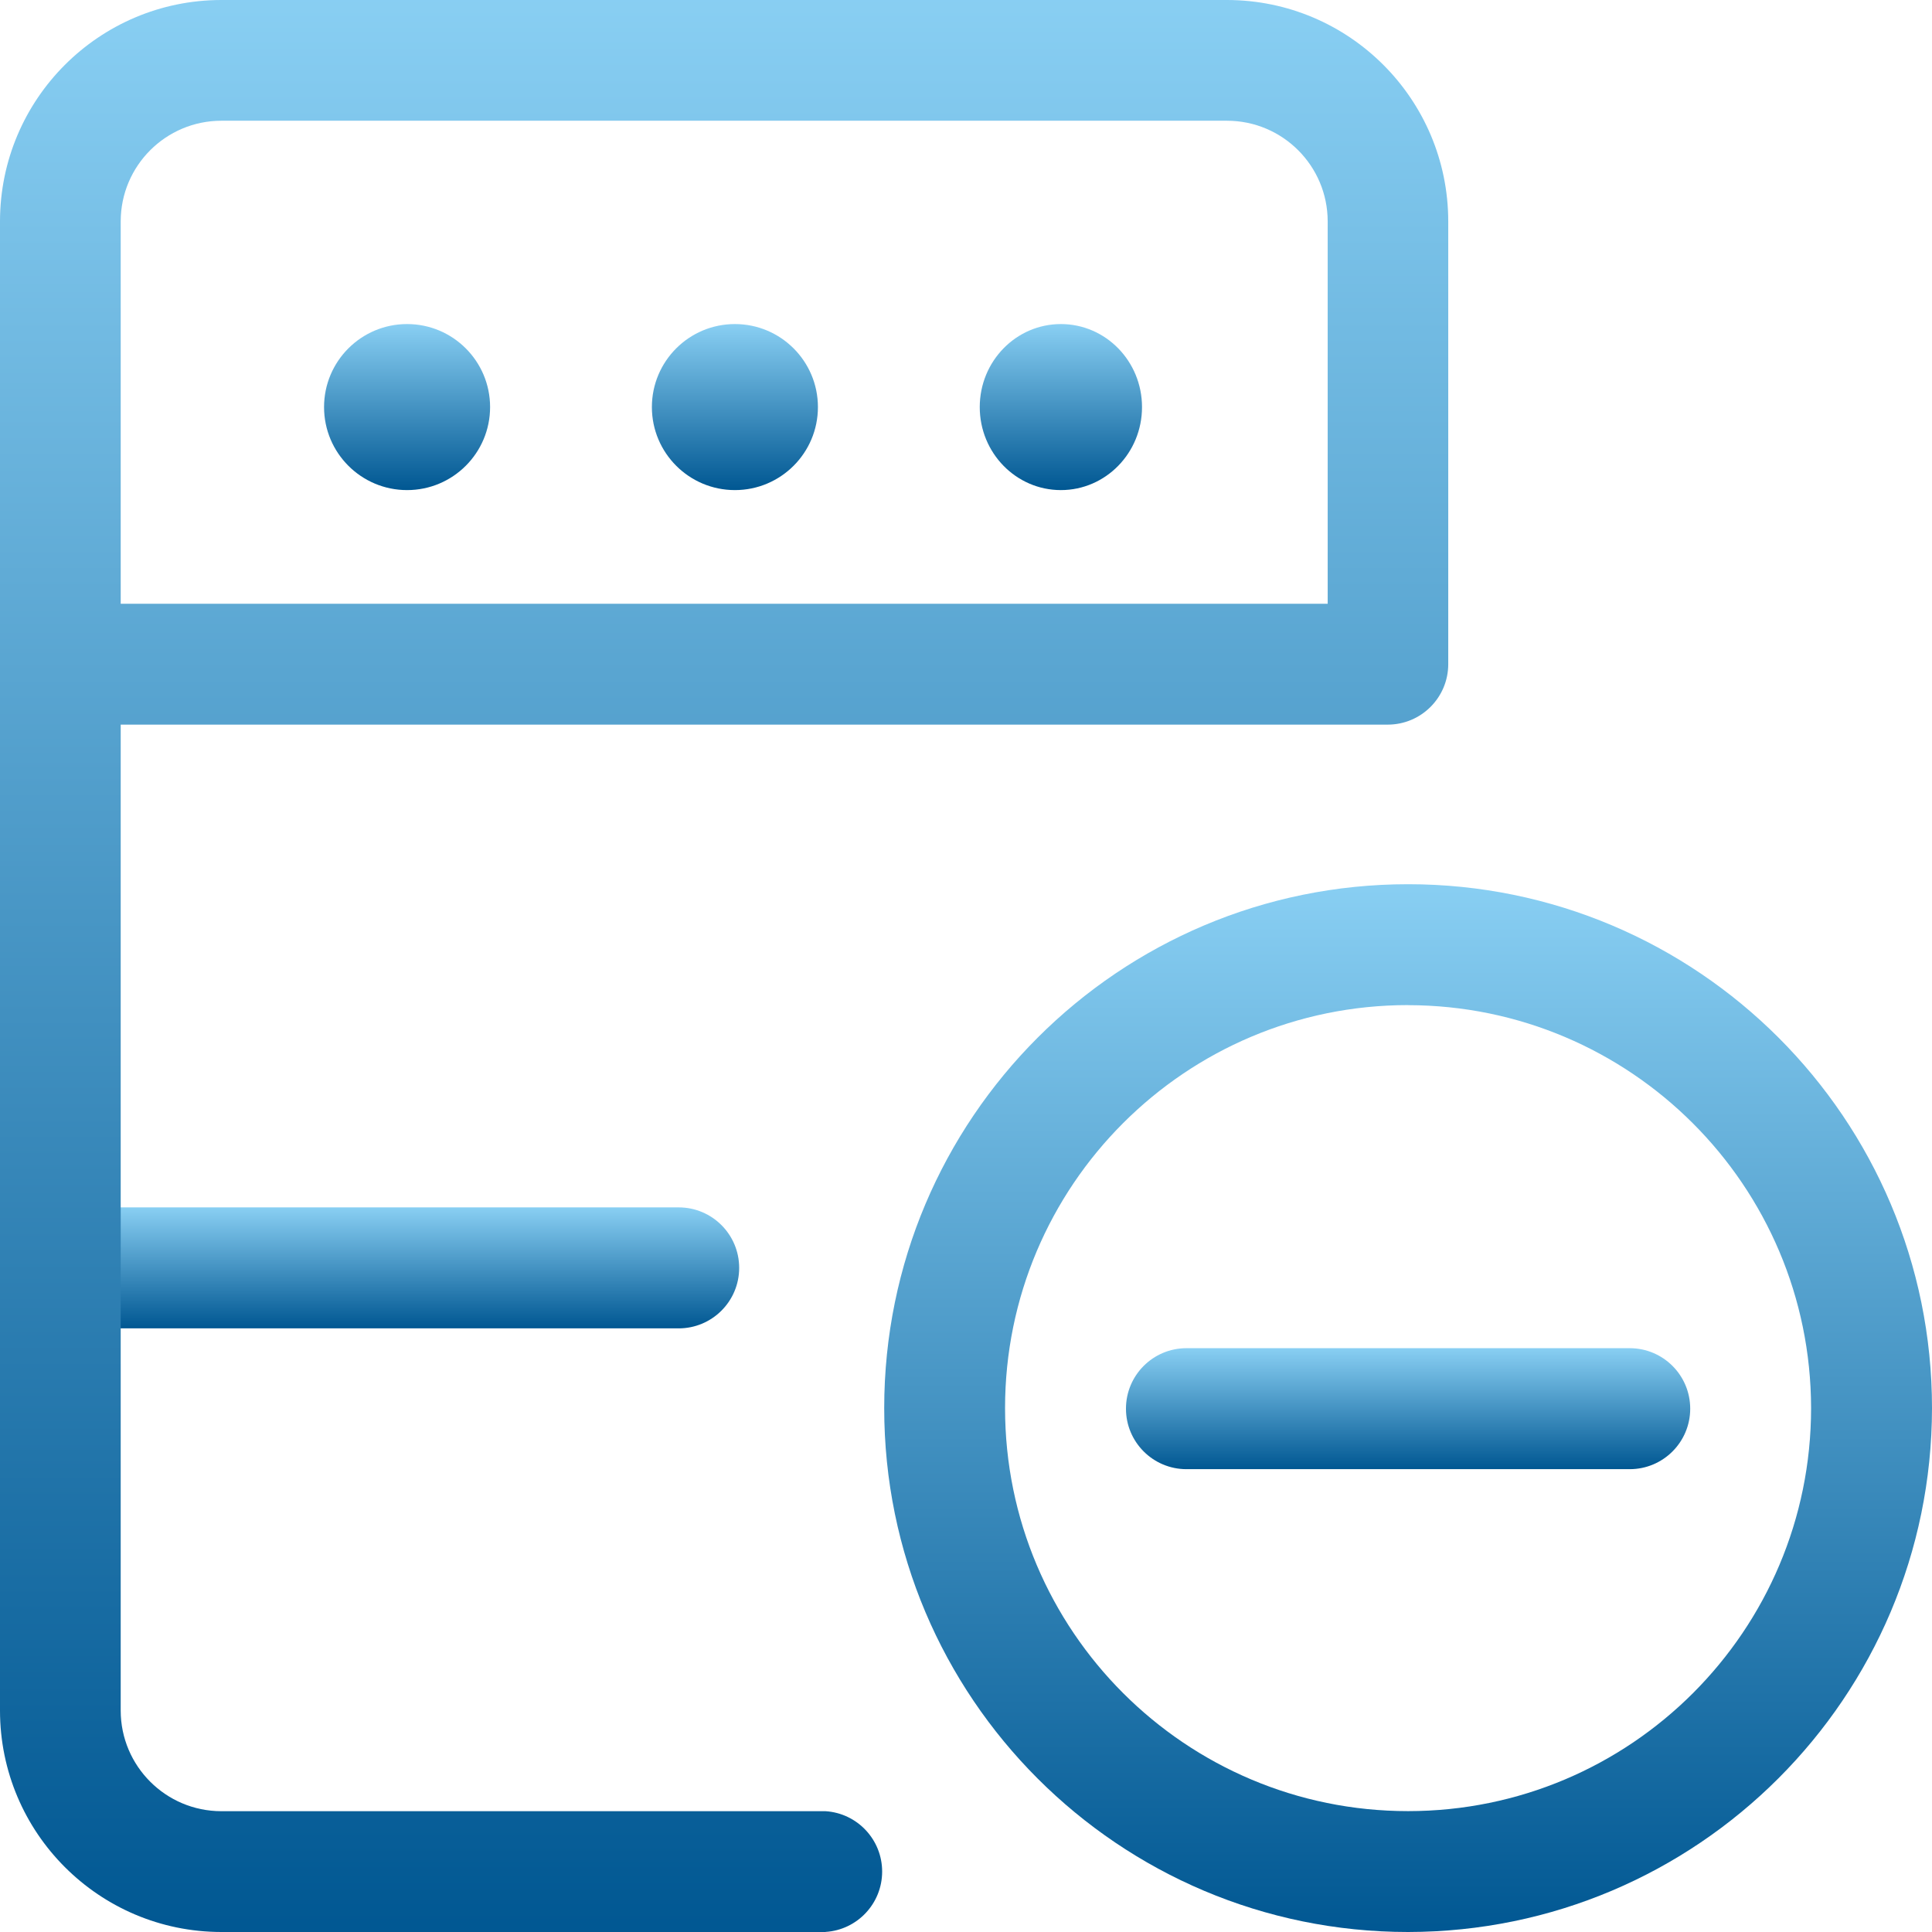
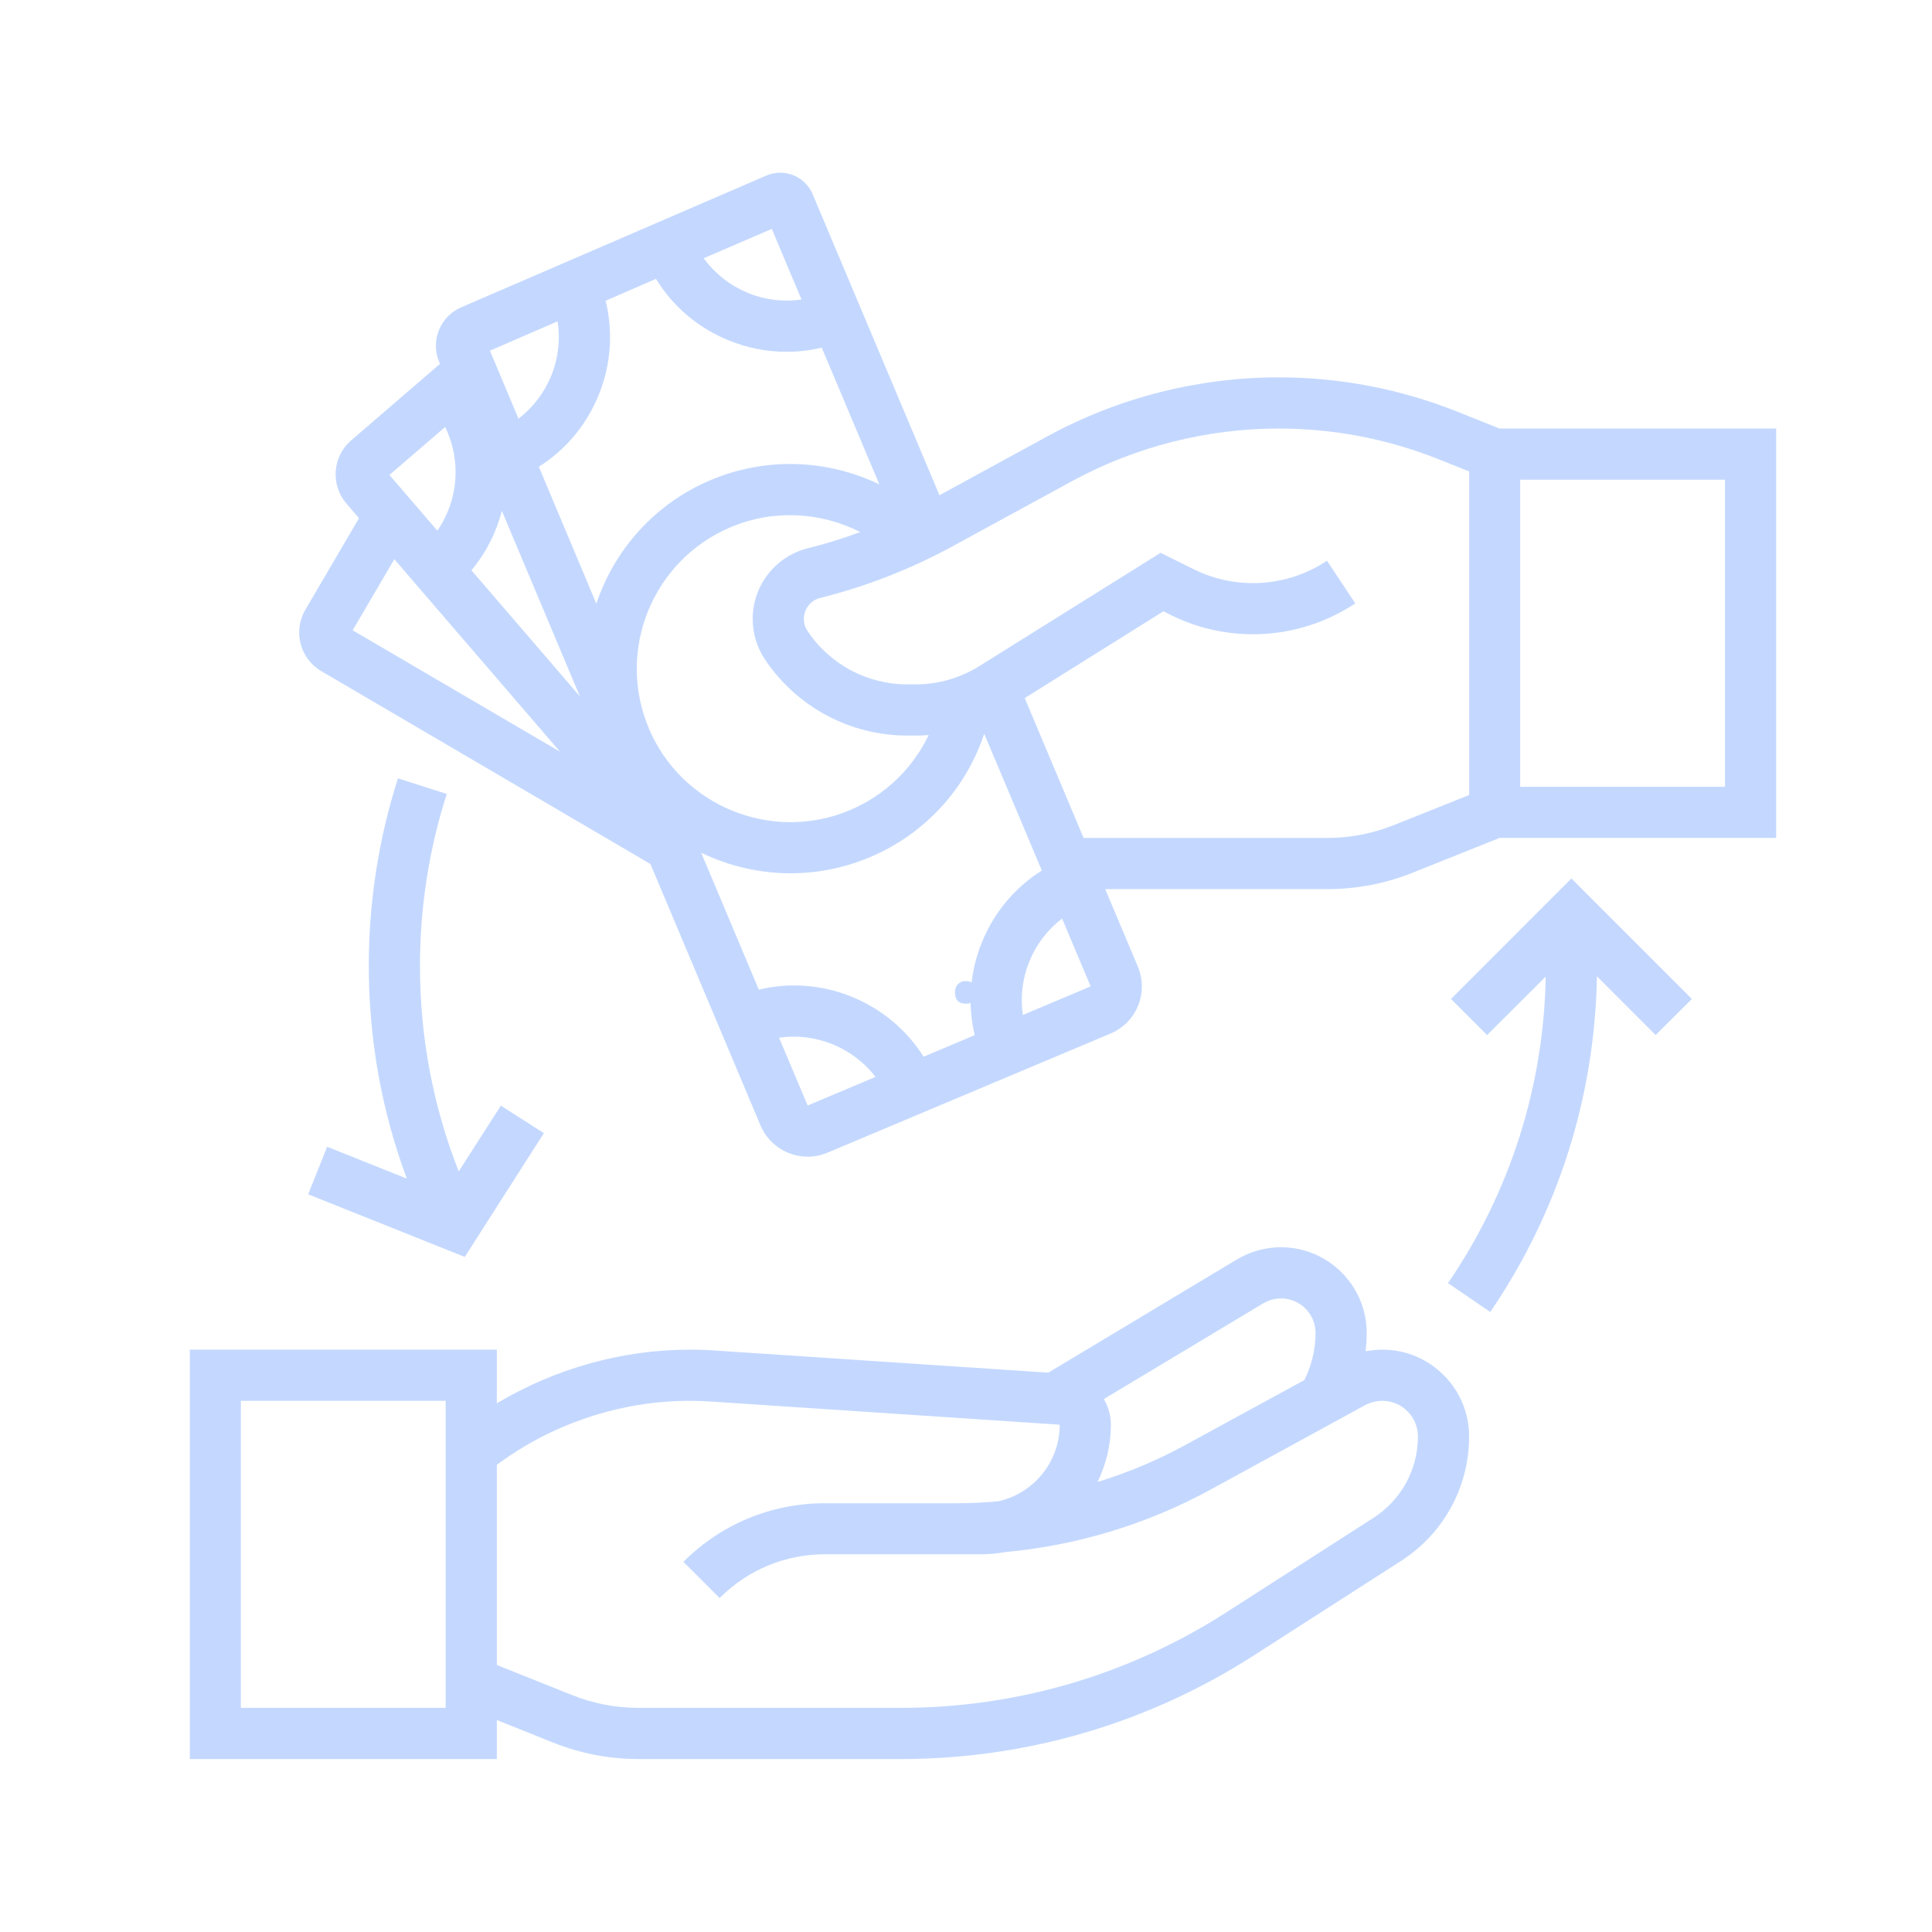
- <svg xmlns="http://www.w3.org/2000/svg" id="services4" width="54.295" height="54.295" viewBox="0 0 54.295 54.295">
+ <svg xmlns="http://www.w3.org/2000/svg" width="80" zoomAndPan="magnify" viewBox="0 0 60 60" height="80" preserveAspectRatio="xMidYMid meet" version="1.0">
  <defs>
-     <linearGradient id="linear-gradient" x1="0.5" x2="0.5" y2="1" gradientUnits="objectBoundingBox">
-       <stop offset="0" stop-color="#89CFF3" />
-       <stop offset="1" stop-color="#005792" />
-     </linearGradient>
+     <g />
+     <clipPath id="a06f5c1615">
+       <path d="M 5.895 38 L 46 38 L 46 54.863 L 5.895 54.863 Z M 5.895 38 " clip-rule="nonzero" />
+     </clipPath>
+     <clipPath id="364bc382c6">
+       <path d="M 9 5.363 L 55.395 5.363 L 55.395 36 L 9 36 Z M 9 5.363 " clip-rule="nonzero" />
+     </clipPath>
  </defs>
-   <path id="Path_74" data-name="Path 74" d="M25.723,40.447A14.723,14.723,0,1,1,40.447,25.723,14.74,14.74,0,0,1,25.723,40.447Zm0-26.049A11.326,11.326,0,1,0,37.049,25.723,11.339,11.339,0,0,0,25.723,14.4Z" transform="translate(13.848 13.848)" fill="url(#linear-gradient)" />
-   <path id="Path_75" data-name="Path 75" d="M28.157,20.148H15.7a1.7,1.7,0,0,1,0-3.4H28.157a1.7,1.7,0,0,1,0,3.4Z" transform="translate(17.643 21.14)" fill="url(#linear-gradient)" />
-   <path id="Path_76" data-name="Path 76" d="M18.44,18.4H2.2a1.7,1.7,0,1,1,0-3.4H18.44a1.7,1.7,0,1,1,0,3.4Z" transform="translate(0.633 18.931)" fill="url(#linear-gradient)" />
-   <ellipse id="Ellipse_5" data-name="Ellipse 5" cx="2.28" cy="2.333" rx="2.28" ry="2.333" transform="translate(27.534 9.107)" fill="url(#linear-gradient)" />
-   <circle id="Ellipse_6" data-name="Ellipse 6" cx="2.333" cy="2.333" r="2.333" transform="translate(18.32 9.107)" fill="url(#linear-gradient)" />
-   <circle id="Ellipse_7" data-name="Ellipse 7" cx="2.333" cy="2.333" r="2.333" transform="translate(9.107 9.107)" fill="url(#linear-gradient)" />
-   <path id="Path_77" data-name="Path 77" d="M23.2,54.295H6.219A6.225,6.225,0,0,1,0,48.074V6.221A6.225,6.225,0,0,1,6.219,0H34.485A6.225,6.225,0,0,1,40.7,6.221V18.664a1.7,1.7,0,0,1-1.7,1.7H3.392V48.074A2.831,2.831,0,0,0,6.219,50.9H23.2a1.7,1.7,0,0,1,0,3.393ZM3.392,16.967h33.92V6.221a2.831,2.831,0,0,0-2.827-2.828H6.219A2.831,2.831,0,0,0,3.392,6.221Z" transform="translate(0)" fill="url(#linear-gradient)" />
+   <g clip-path="url(#a06f5c1615)">
+     <path fill="#c4d8ff" d="M 42.93 41.914 C 42.754 41.914 42.582 41.934 42.41 41.965 C 42.43 41.777 42.445 41.586 42.445 41.398 C 42.445 39.93 41.25 38.734 39.785 38.734 C 39.301 38.734 38.828 38.867 38.414 39.113 L 32.555 42.629 L 22.199 41.941 C 21.941 41.922 21.68 41.914 21.426 41.914 C 19.32 41.914 17.23 42.504 15.43 43.582 L 15.43 41.914 L 5.895 41.914 L 5.895 54.629 L 15.43 54.629 L 15.43 53.418 L 17.176 54.117 C 18.023 54.457 18.918 54.629 19.832 54.629 L 27.984 54.629 C 31.879 54.629 35.668 53.516 38.941 51.41 L 43.516 48.473 C 44.836 47.621 45.625 46.18 45.625 44.609 C 45.625 43.121 44.414 41.914 42.93 41.914 Z M 39.23 40.477 C 39.398 40.379 39.59 40.324 39.785 40.324 C 40.375 40.324 40.855 40.805 40.855 41.398 C 40.855 41.906 40.734 42.406 40.508 42.859 L 36.812 44.875 C 35.941 45.352 35.027 45.734 34.086 46.023 C 34.348 45.488 34.5 44.883 34.5 44.246 C 34.5 43.957 34.418 43.684 34.281 43.449 Z M 13.84 53.039 L 7.48 53.039 L 7.48 43.504 L 13.84 43.504 Z M 42.656 47.137 L 38.082 50.074 C 35.066 52.012 31.574 53.039 27.984 53.039 L 19.832 53.039 C 19.121 53.039 18.426 52.906 17.766 52.641 L 15.43 51.707 L 15.43 45.492 C 17.148 44.211 19.277 43.504 21.426 43.504 C 21.645 43.504 21.871 43.512 22.094 43.527 L 32.91 44.246 C 32.91 45.414 32.086 46.391 30.992 46.625 C 30.57 46.664 30.152 46.684 29.73 46.684 L 25.621 46.684 C 23.961 46.684 22.398 47.328 21.223 48.504 L 22.348 49.629 C 23.223 48.754 24.383 48.27 25.621 48.27 L 30.473 48.27 C 30.723 48.27 30.969 48.246 31.207 48.203 C 33.43 48 35.605 47.344 37.574 46.273 L 42.398 43.637 C 42.562 43.551 42.746 43.504 42.93 43.504 C 43.539 43.504 44.035 44 44.035 44.609 C 44.035 45.637 43.52 46.578 42.656 47.137 Z M 42.656 47.137 " fill-opacity="1" fill-rule="nonzero" />
+   </g>
+   <g clip-path="url(#364bc382c6)">
+     <path fill="#c4d8ff" d="M 46.57 13.309 L 45.281 12.793 C 43.5 12.082 41.625 11.719 39.711 11.719 C 37.207 11.719 34.723 12.352 32.527 13.551 L 29.176 15.379 L 25.238 6.031 C 25.066 5.625 24.672 5.363 24.23 5.363 C 24.082 5.363 23.934 5.395 23.797 5.453 L 14.316 9.547 C 13.668 9.828 13.363 10.586 13.637 11.238 L 13.664 11.301 L 10.906 13.676 C 10.324 14.176 10.258 15.055 10.758 15.637 L 11.148 16.094 L 9.48 18.941 C 9.094 19.602 9.316 20.457 9.98 20.844 L 20.199 26.832 L 23.617 34.949 C 23.871 35.555 24.465 35.922 25.086 35.922 C 25.289 35.922 25.496 35.883 25.699 35.797 L 34.488 32.098 C 34.879 31.934 35.184 31.625 35.344 31.234 C 35.504 30.84 35.5 30.41 35.336 30.016 L 34.324 27.613 L 41.219 27.613 C 42.133 27.613 43.027 27.441 43.875 27.102 L 46.57 26.023 L 55.16 26.023 L 55.16 13.309 Z M 23.754 20.477 C 24.742 21.957 26.398 22.844 28.18 22.844 L 28.434 22.844 C 28.57 22.844 28.703 22.84 28.84 22.828 C 28.344 23.867 27.484 24.699 26.395 25.16 C 23.973 26.18 21.172 25.039 20.148 22.617 L 20.148 22.613 C 19.129 20.191 20.273 17.391 22.695 16.371 C 24.008 15.816 25.48 15.895 26.715 16.523 C 26.184 16.719 25.641 16.891 25.086 17.027 C 24.078 17.281 23.375 18.184 23.375 19.223 C 23.375 19.668 23.504 20.102 23.754 20.477 Z M 30.496 29.258 C 30.117 30.188 30.043 31.191 30.27 32.148 L 28.684 32.816 C 28.156 31.984 27.387 31.336 26.457 30.957 C 25.527 30.578 24.523 30.504 23.566 30.734 L 21.777 26.484 C 22.637 26.898 23.586 27.121 24.551 27.121 C 25.371 27.121 26.207 26.961 27.008 26.625 C 28.711 25.91 29.992 24.512 30.566 22.789 L 32.355 27.035 C 31.523 27.559 30.875 28.328 30.496 29.258 Z M 18.59 12.273 C 18.977 11.328 19.047 10.309 18.809 9.34 L 20.371 8.66 C 20.898 9.52 21.68 10.184 22.629 10.57 C 23.211 10.809 23.82 10.926 24.43 10.926 C 24.797 10.926 25.16 10.883 25.52 10.797 L 27.309 15.043 C 25.691 14.262 23.785 14.188 22.078 14.906 C 20.328 15.641 19.082 17.074 18.52 18.746 L 16.734 14.496 C 17.566 13.973 18.211 13.203 18.59 12.273 Z M 18.008 21.625 L 14.641 17.711 C 15.09 17.172 15.41 16.547 15.586 15.867 Z M 23.969 7.109 L 24.891 9.301 C 23.727 9.473 22.551 8.977 21.855 8.02 Z M 17.316 9.98 C 17.496 11.133 17.027 12.297 16.102 13 L 15.215 10.891 Z M 13.824 13.262 C 14.332 14.293 14.238 15.535 13.582 16.48 L 12.094 14.75 Z M 12.246 17.367 L 17.391 23.344 L 10.953 19.574 Z M 25.082 34.332 L 24.195 32.227 C 25.336 32.062 26.488 32.531 27.188 33.445 Z M 31.766 31.52 C 31.598 30.379 32.066 29.227 32.984 28.527 L 33.871 30.633 Z M 43.285 25.625 C 42.625 25.887 41.93 26.023 41.219 26.023 L 33.652 26.023 L 31.824 21.68 L 36.133 18.984 L 36.348 19.094 C 38.184 20.012 40.383 19.875 42.09 18.738 L 41.211 17.414 C 39.977 18.238 38.387 18.336 37.059 17.672 L 36.043 17.168 L 30.41 20.688 C 29.816 21.059 29.133 21.254 28.434 21.254 L 28.18 21.254 C 26.93 21.254 25.77 20.633 25.078 19.594 C 25.004 19.484 24.965 19.355 24.965 19.223 C 24.965 18.914 25.172 18.645 25.473 18.57 C 26.91 18.211 28.297 17.668 29.598 16.957 L 33.289 14.945 C 35.254 13.875 37.473 13.309 39.711 13.309 C 41.422 13.309 43.098 13.633 44.688 14.266 L 45.625 14.641 L 45.625 24.691 Z M 53.57 24.434 L 47.211 24.434 L 47.211 14.898 L 53.57 14.898 Z M 53.57 24.434 " fill-opacity="1" fill-rule="nonzero" />
+   </g>
+   <path fill="#c4d8ff" d="M 45.062 31.023 L 46.184 32.145 L 48.004 30.328 C 47.941 33.746 46.895 37.031 44.969 39.848 L 46.281 40.746 C 48.387 37.66 49.531 34.062 49.594 30.32 L 51.418 32.145 L 52.543 31.023 L 48.801 27.281 Z M 45.062 31.023 " fill-opacity="1" fill-rule="nonzero" />
+   <path fill="#c4d8ff" d="M 9.57 37.09 L 14.434 39.035 L 16.891 35.191 L 15.555 34.336 L 14.246 36.379 C 13.449 34.352 13.043 32.211 13.043 29.996 C 13.043 28.172 13.324 26.375 13.875 24.656 L 12.359 24.172 C 11.758 26.047 11.453 28.008 11.453 29.996 C 11.453 32.281 11.852 34.496 12.633 36.602 L 10.16 35.613 Z M 9.57 37.09 " fill-opacity="1" fill-rule="nonzero" />
+   <g fill="#c4d8ff" fill-opacity="1">
+     <g transform="translate(29.46973, 31.125)">
+       <g>
+         <path d="M 0.531 0.047 C 0.414 0.047 0.328 0.016 0.266 -0.047 C 0.211 -0.117 0.188 -0.203 0.188 -0.297 C 0.188 -0.398 0.211 -0.484 0.266 -0.547 C 0.328 -0.617 0.41 -0.656 0.516 -0.656 C 0.629 -0.656 0.719 -0.625 0.781 -0.562 C 0.844 -0.508 0.875 -0.426 0.875 -0.312 C 0.875 -0.207 0.844 -0.117 0.781 -0.047 C 0.727 0.016 0.645 0.047 0.531 0.047 Z M 0.531 0.047 " />
+       </g>
+     </g>
+   </g>
</svg>
